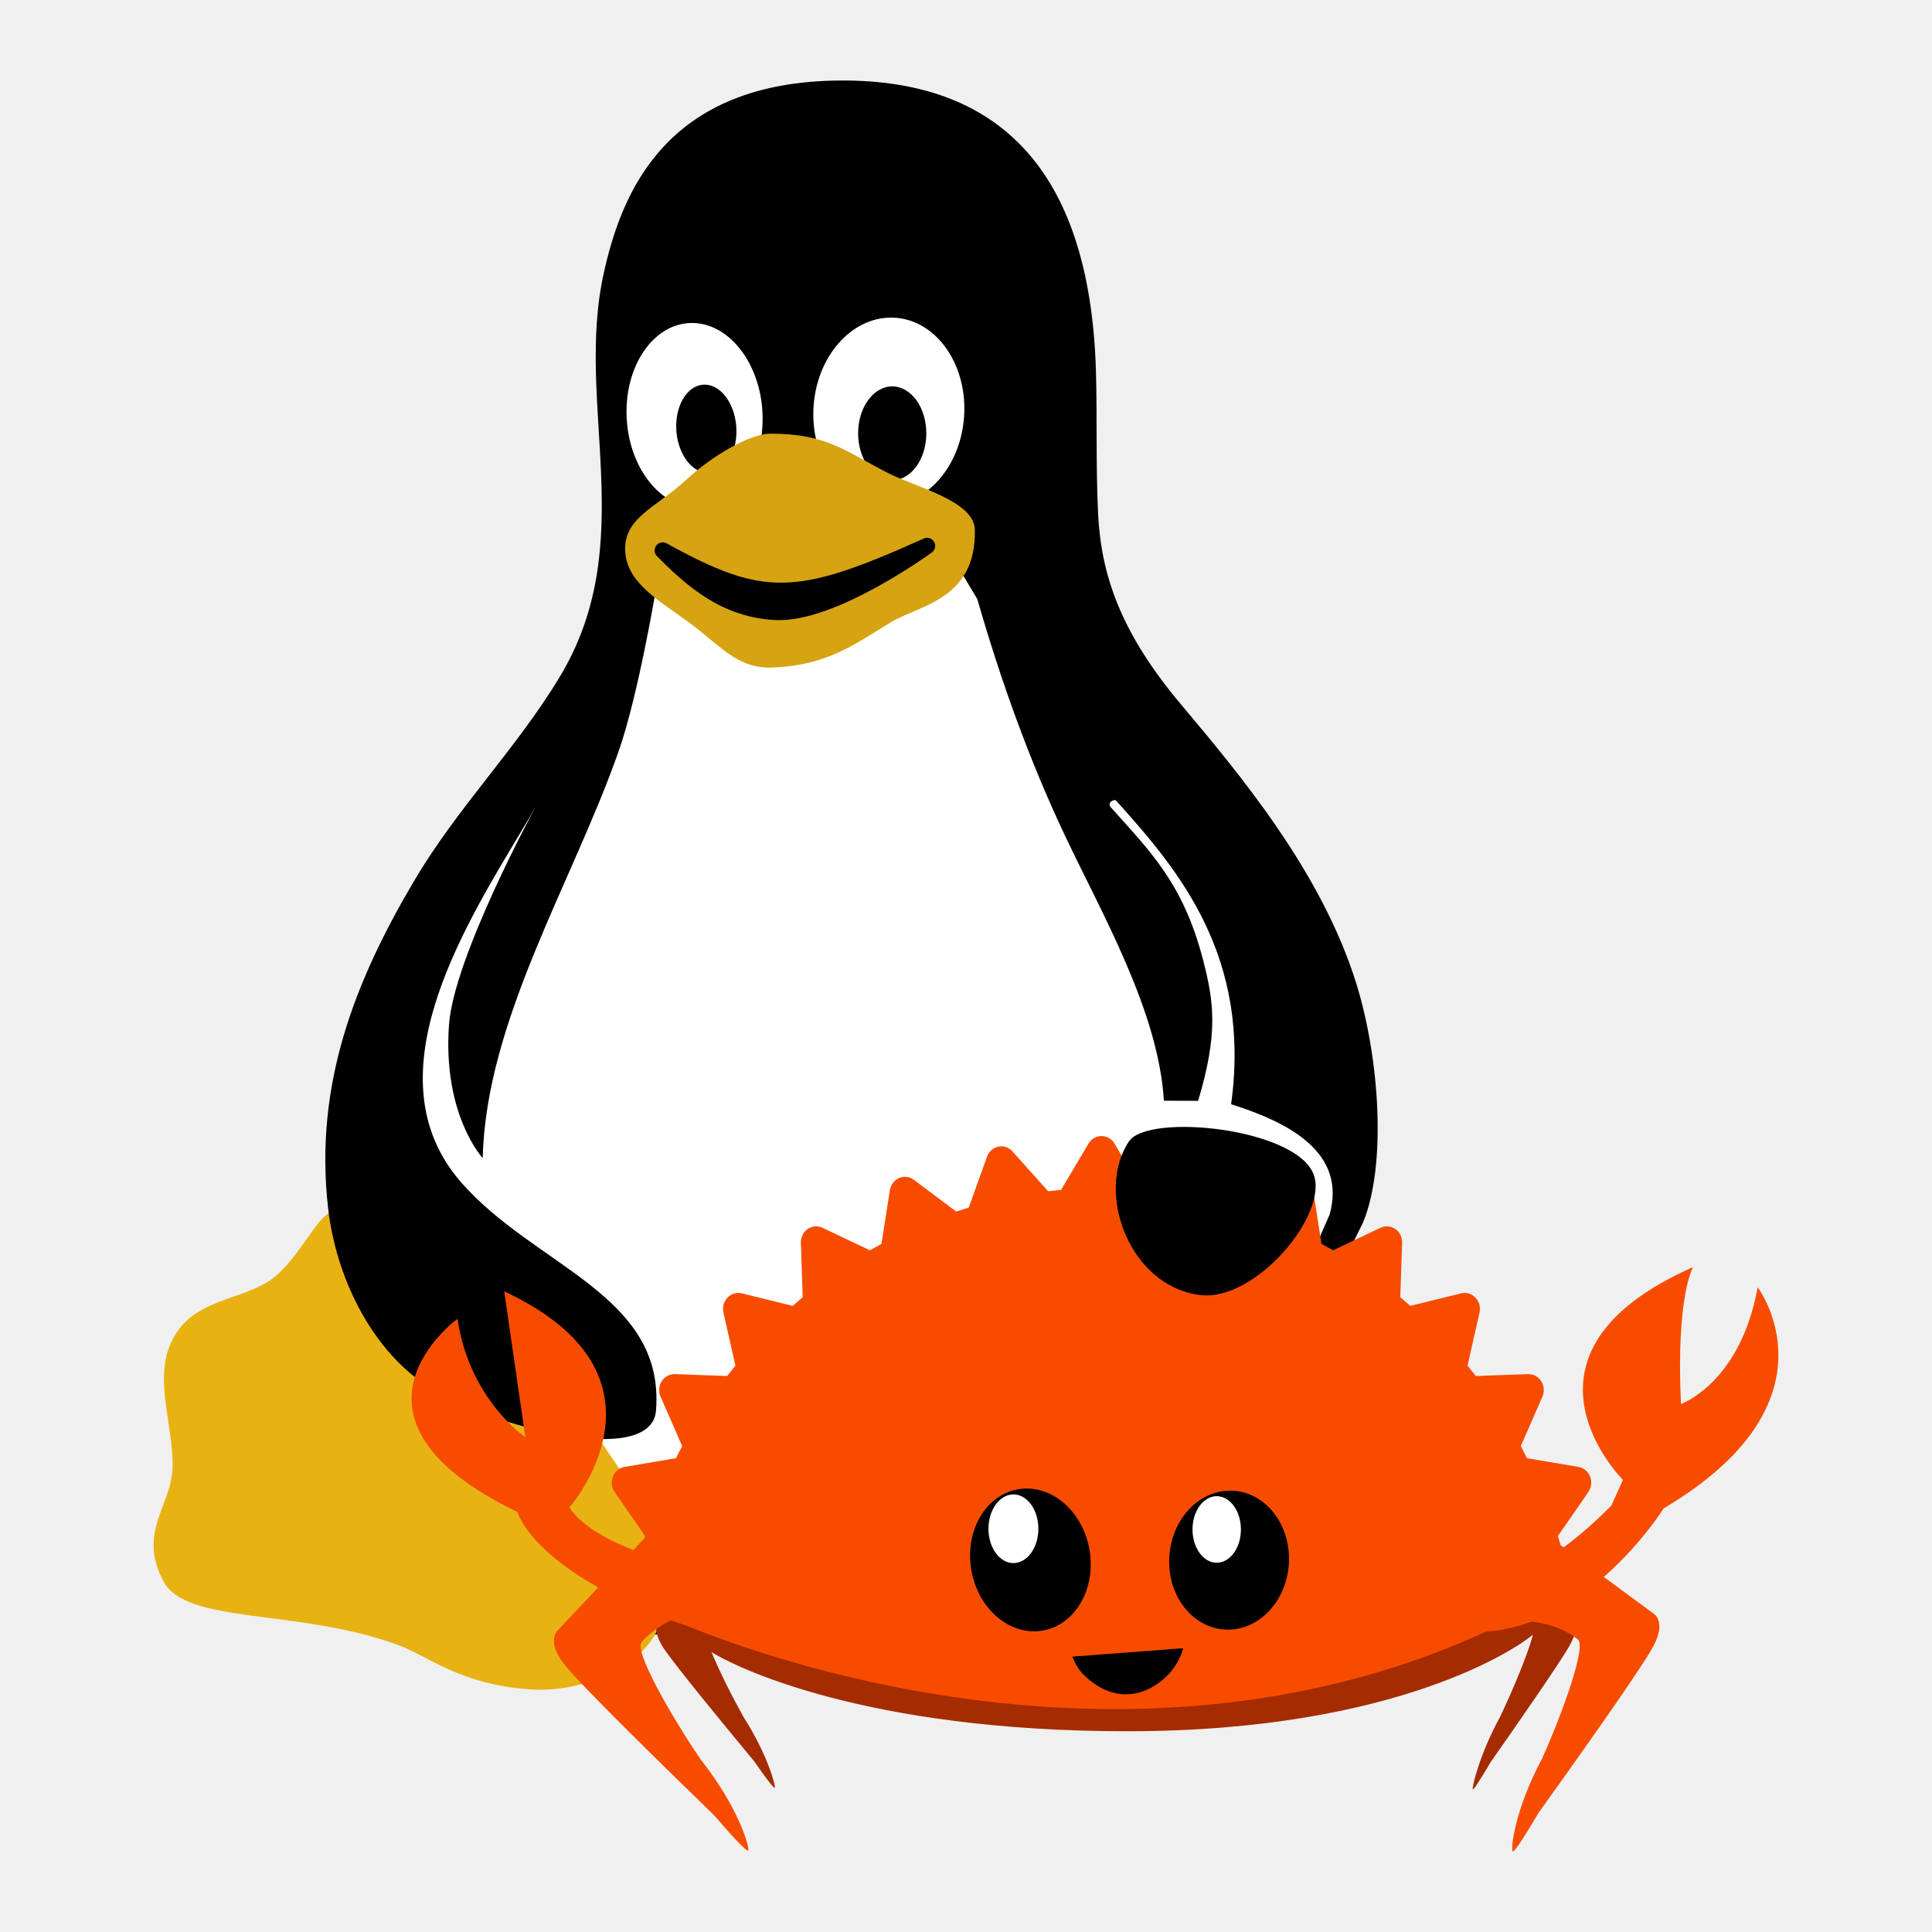
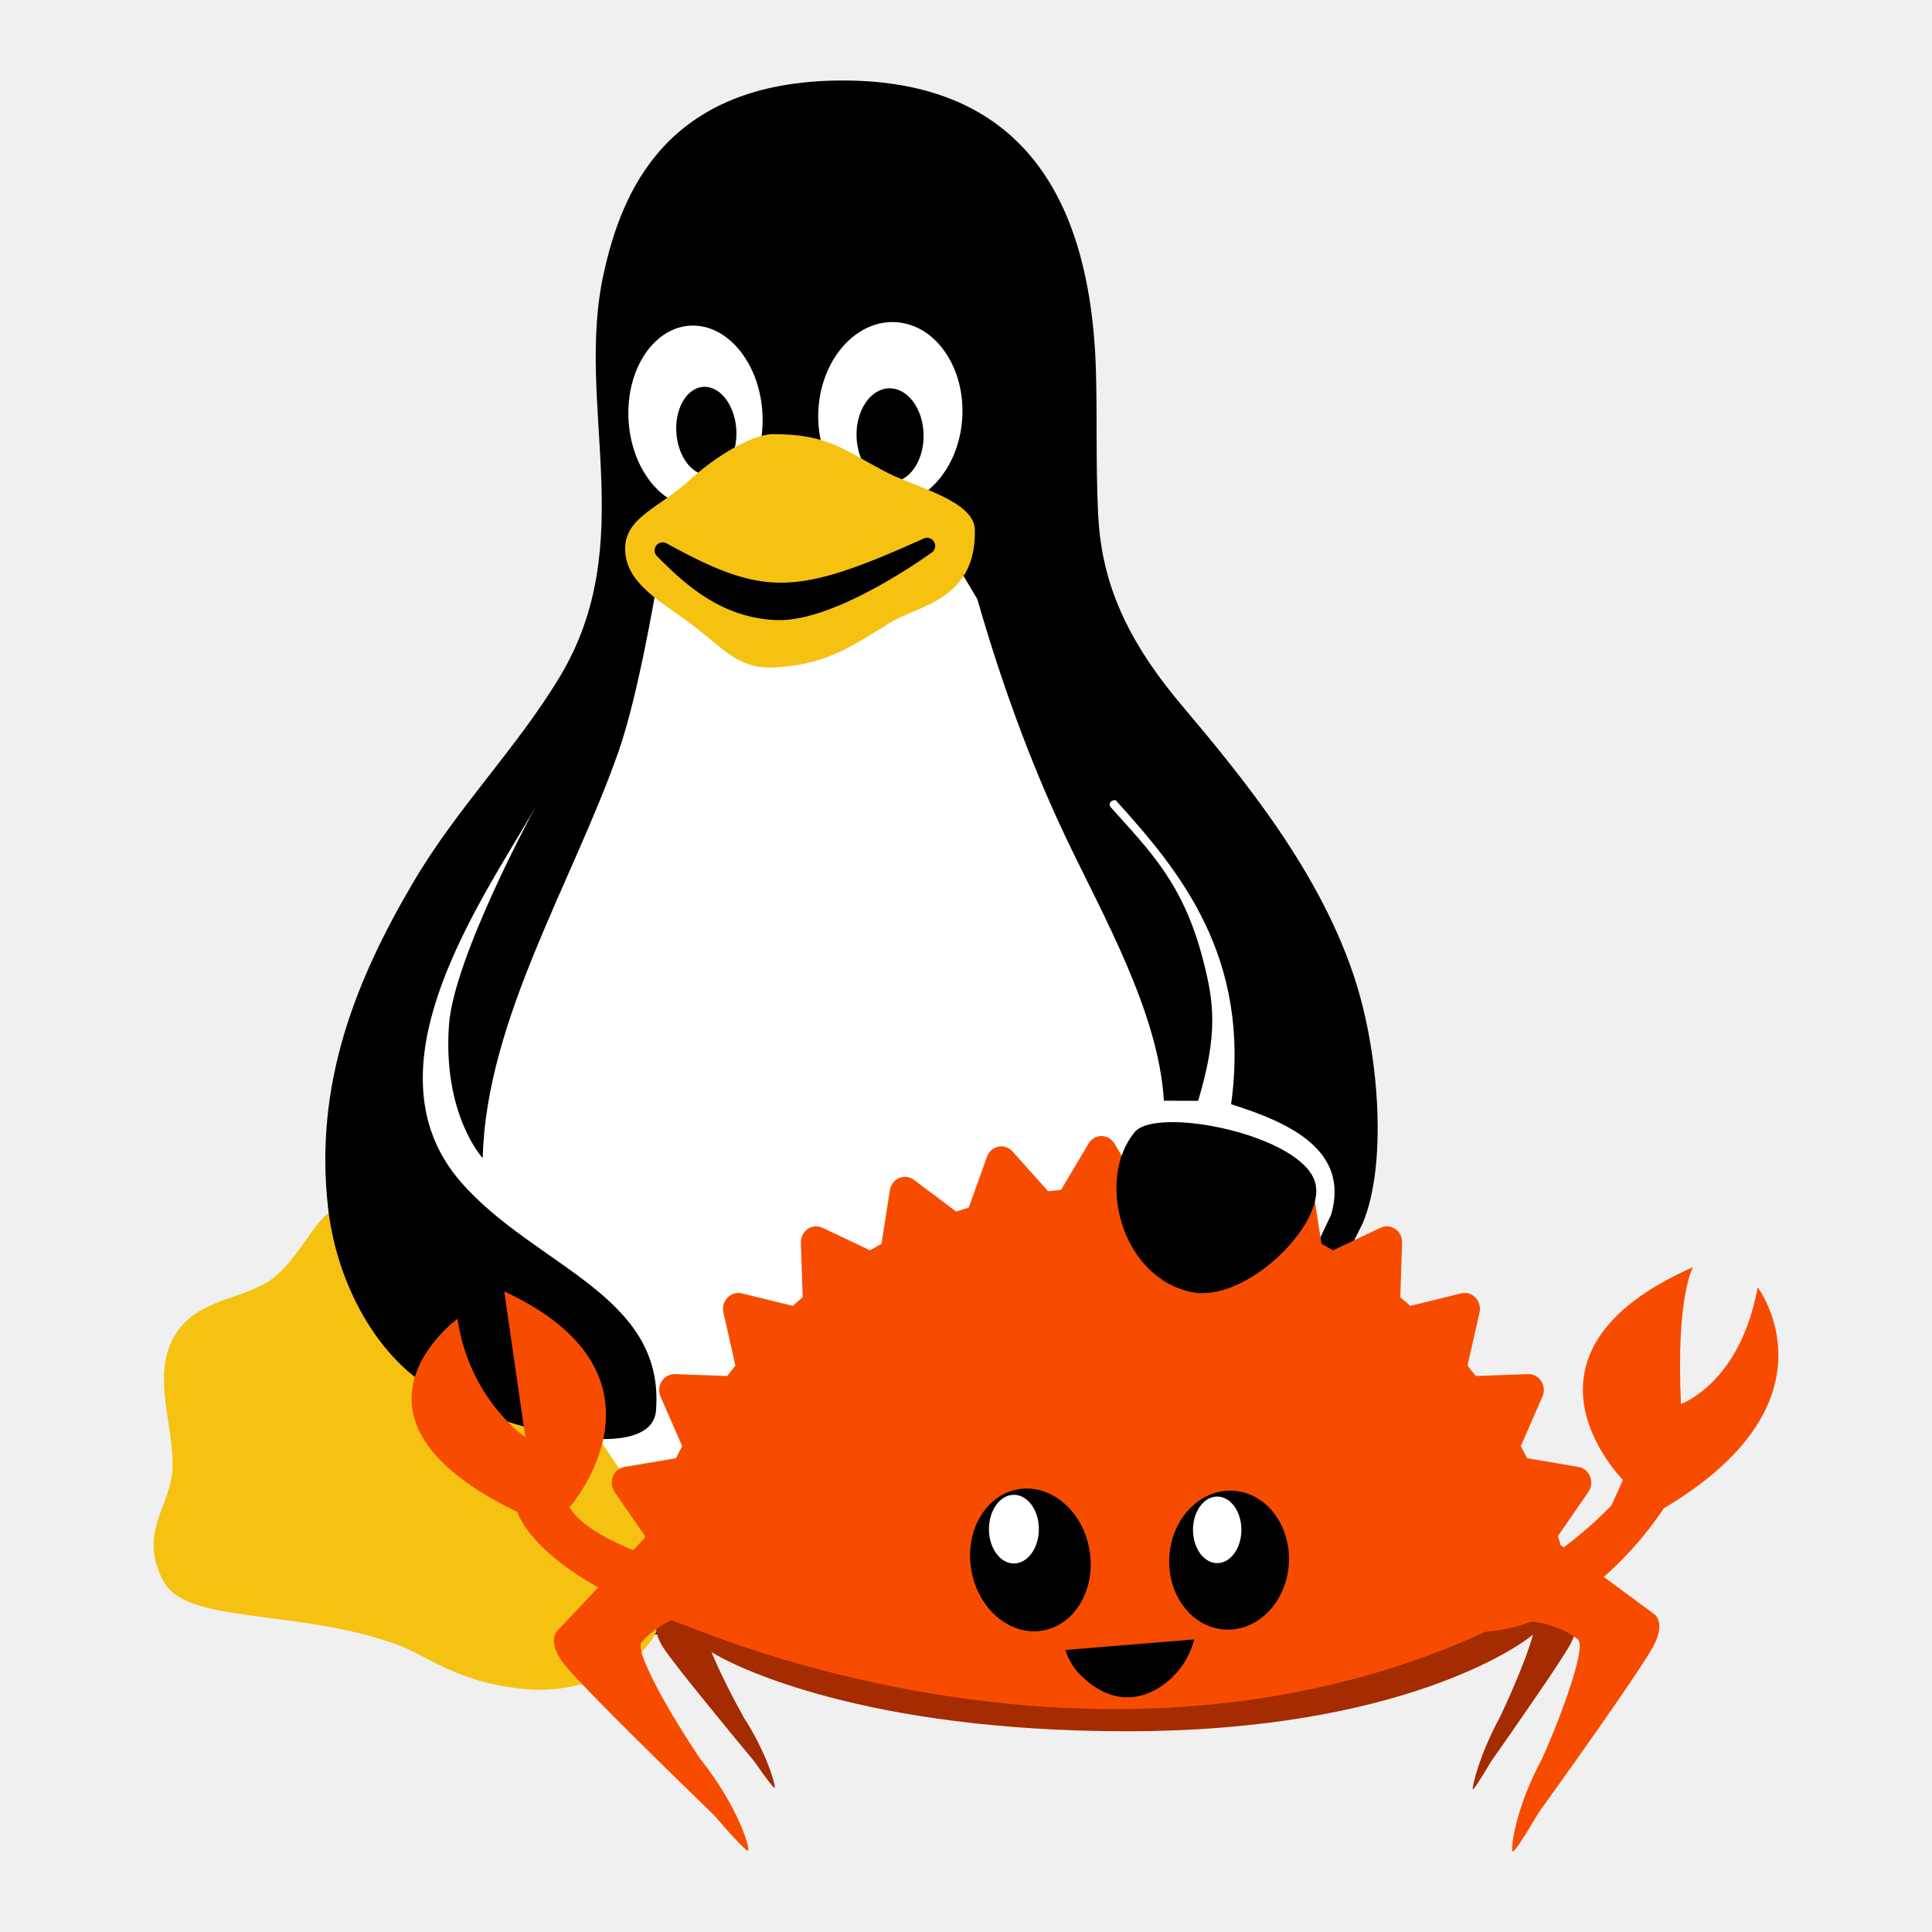
<svg xmlns="http://www.w3.org/2000/svg" width="24" height="24" viewBox="0 0 24 24" version="1.1" xml:space="preserve" style="clip-rule:evenodd;fill-rule:evenodd;stroke-linejoin:round;stroke-miterlimit:1.414" id="svg262">
  <defs id="defs266" />
  <g id="g5775" transform="matrix(0.02043026,0,0,0.02043026,-22.98148,-2.495614)">
    <path style="opacity:1;fill:#000000;fill-opacity:1;stroke:none;stroke-width:1px;stroke-linecap:butt;stroke-linejoin:miter;stroke-opacity:1" d="m 1510.703,1118.867 c 0,0 79.794,-19.055 119.938,-17.967 39.59,1.073 144.023,16.454 154.728,11.678 l -9.166,-110.615 c 0,0 -84.937,57.996 -143.393,61.869 -85.2,5.646 -140.098,-49.559 -140.098,-49.559 z" id="path5126" />
    <path style="fill:#ffffff;fill-opacity:1;stroke:none;stroke-width:1px;stroke-linecap:butt;stroke-linejoin:miter;stroke-opacity:1" d="m 1554.591,1088.155 -185.024,-180.13 -6.745,-169.833 101.834,-164.888 49.63,-124.119 215.204,-7.303 71.434,127.196 103.624,150.846 42.885,118.037 -27.71,105.215 -154.779,124.186 z" id="path5128" />
-     <path style="opacity:1;fill:#e8b212;fill-opacity:1;stroke:none;stroke-width:1px;stroke-linecap:butt;stroke-linejoin:miter;stroke-opacity:1" d="m 1224.223,1083.592 c -15.79,-29.791 4.759,-45.78 5.545,-68.635 0.876,-25.475 -11.418,-52.862 -1.018,-76.134 11.736,-26.26 39.398,-25.26 58.744,-37.146 15.189,-9.332 26.23,-32.338 35.141,-40.314 34.998,-31.329 130.739,81.147 171.775,143.443 20.191,30.651 48.931,60.912 31.48,105.516 -10.617,27.138 -49.127,41.063 -78.201,39.082 -43.381,-2.955 -62.513,-20.315 -80.588,-26.963 -61.201,-22.508 -128.78,-12.246 -142.879,-38.848 z" id="path4572" />
-     <path style="opacity:1;fill:#000000;fill-opacity:1;stroke:none;stroke-width:1px;stroke-linecap:butt;stroke-linejoin:miter;stroke-opacity:1" d="m 1636.343,171.102 c 93.999,-0.36 151.075,52.332 154.888,176.115 0.827,26.834 -0.101,58.318 1.336,87.43 1.857,37.626 14.075,72.559 50.125,115.477 36.05,42.918 85.744,102.081 106.918,170.219 13.899,44.726 18.637,109.763 3.994,145.271 l -13.617,27.392 -19.929,-2.124 13.279,-30.24 c 10.454,-37.748 -24.784,-56.027 -59.902,-67.074 12.296,-89.521 -31.403,-141.833 -69.074,-183.633 -37.658,-41.785 -94.764,-139.63 -94.764,-139.63 l -185.783,9.62 c 0,0 -53.9,100.929 -82.689,148.875 -36.26,60.389 -90.45,149.158 -36.242,211.805 44.751,51.717 124.566,68.491 118.858,139.299 -2.812,34.876 -100.994,10.367 -140.074,-15.715 -33.921,-22.639 -54.551,-66.532 -59.246,-107.043 -8.83,-76.189 17.032,-139.593 51.911,-198.817 26.686,-45.312 62.394,-80.699 88.816,-124.488 49.275,-81.665 8.972,-165.598 26.907,-245.942 10.68,-47.845 37.087,-116.384 144.29,-116.795 z" id="path3773" />
-     <ellipse style="clip-rule:evenodd;fill:#ffffff;fill-opacity:1;fill-rule:evenodd;stroke:none;stroke-width:8.21;stroke-linecap:round;stroke-linejoin:round;stroke-miterlimit:1.414;stroke-dasharray:none;stroke-opacity:1;paint-order:stroke fill markers;stop-color:#000000" id="path3523" cx="1689.162" cy="233.037" rx="45.87" ry="57.08" transform="matrix(0.9965611,0.08286121,-0.07739753,0.9970003,0,0)" />
-     <ellipse style="clip-rule:evenodd;opacity:1;fill:#ffffff;fill-opacity:1;fill-rule:evenodd;stroke:none;stroke-width:7.728;stroke-linecap:round;stroke-linejoin:round;stroke-miterlimit:1.414;stroke-dasharray:none;stroke-opacity:1;paint-order:stroke fill markers;stop-color:#000000" id="path3523-2" cx="1532.368" cy="402.228" rx="41.335" ry="56.13" transform="matrix(0.9998411,-0.01782348,0.03746949,0.9992978,0,0)" />
-     <g transform="translate(1688.111,385.6125)" id="g243-7" style="clip-rule:evenodd;fill:#000000;fill-opacity:1;fill-rule:evenodd;stroke-linejoin:round;stroke-miterlimit:1.414">
+     <path style="opacity:1;fill:#f5c211;fill-opacity:1;stroke:none;stroke-width:1px;stroke-linecap:butt;stroke-linejoin:miter;stroke-opacity:1" d="m 1224.223,1083.592 c -15.79,-29.791 4.759,-45.78 5.545,-68.635 0.876,-25.475 -11.418,-52.862 -1.018,-76.134 11.736,-26.26 39.398,-25.26 58.744,-37.146 15.189,-9.332 26.23,-32.338 35.141,-40.314 34.998,-31.329 130.739,81.147 171.775,143.443 20.191,30.651 48.931,60.912 31.48,105.516 -10.617,27.138 -49.127,41.063 -78.201,39.082 -43.381,-2.955 -62.513,-20.315 -80.588,-26.963 -61.201,-22.508 -128.78,-12.246 -142.879,-38.848 z" id="path4572" />
+     <path style="opacity:1;fill:#000000;fill-opacity:1;stroke:none;stroke-width:1px;stroke-linecap:butt;stroke-linejoin:miter;stroke-opacity:1" d="m 1636.343,171.102 c 93.999,-0.36 151.075,52.332 154.888,176.115 0.827,26.834 -0.101,58.318 1.336,87.43 1.857,37.626 14.075,72.559 50.125,115.477 36.05,42.918 85.744,102.081 106.918,170.219 13.899,44.726 18.637,109.763 3.994,145.271 l -13.617,27.392 -19.929,-2.124 14.221,-30.24 c 11.358,-39.31 -25.725,-56.027 -60.844,-67.074 12.296,-89.521 -31.403,-141.833 -69.074,-183.633 -37.658,-41.785 -94.764,-139.63 -94.764,-139.63 l -185.783,9.62 c 0,0 -53.9,100.929 -82.689,148.875 -36.26,60.389 -90.45,149.158 -36.242,211.805 44.751,51.717 124.566,68.491 118.858,139.299 -2.812,34.876 -100.994,10.367 -140.074,-15.715 -33.921,-22.639 -54.551,-66.532 -59.246,-107.043 -8.83,-76.189 17.032,-139.593 51.911,-198.817 26.686,-45.312 62.394,-80.699 88.816,-124.488 49.275,-81.665 8.972,-165.598 26.907,-245.942 10.68,-47.845 37.087,-116.384 144.29,-116.795 z" id="path3773" />
+     <ellipse style="clip-rule:evenodd;fill:#ffffff;fill-opacity:1;fill-rule:evenodd;stroke:none;stroke-width:7.927;stroke-linecap:round;stroke-linejoin:round;stroke-miterlimit:1.414;stroke-dasharray:none;stroke-opacity:1;paint-order:stroke fill markers;stop-color:#000000" id="path3523" cx="1689.816" cy="231.213" rx="43.812" ry="55.715" transform="matrix(0.9964073,0.08469029,-0.07572403,0.9971288,0,0)" />
+     <ellipse style="clip-rule:evenodd;opacity:1;fill:#ffffff;fill-opacity:1;fill-rule:evenodd;stroke:none;stroke-width:7.621;stroke-linecap:round;stroke-linejoin:round;stroke-miterlimit:1.414;stroke-dasharray:none;stroke-opacity:1;paint-order:stroke fill markers;stop-color:#000000" id="path3523-2" cx="1532.886" cy="403.014" rx="40.778" ry="55.335" transform="matrix(0.9998414,-0.01781112,0.03749547,0.9992968,0,0)" />
+     <g transform="matrix(0.9836697,-0.01428851,0.01693863,1.001491,1686.461,386.5115)" id="g243-7" style="clip-rule:evenodd;fill:#000000;fill-opacity:1;fill-rule:evenodd;stroke-linejoin:round;stroke-miterlimit:1.414">
      <path d="m 0,0.004 c 0,15.746 -9.282,28.514 -20.732,28.514 -11.448,0 -20.73,-12.768 -20.73,-28.514 0,-15.75 9.282,-28.518 20.73,-28.518 C -9.282,-28.514 0,-15.746 0,0.004" style="fill:#000000;fill-opacity:1;fill-rule:nonzero" id="path241-5" />
    </g>
-     <g transform="matrix(0.8771045,-0.08078757,0.07653393,0.9391969,1572.528,381.1765)" id="g243-7-5" style="clip-rule:evenodd;opacity:1;fill:#000000;fill-opacity:1;fill-rule:evenodd;stroke-linejoin:round;stroke-miterlimit:1.414">
+     <g transform="matrix(0.8771045,-0.08078757,0.07653393,0.9391969,1572.528,382.5018)" id="g243-7-5" style="clip-rule:evenodd;opacity:1;fill:#000000;fill-opacity:1;fill-rule:evenodd;stroke-linejoin:round;stroke-miterlimit:1.414">
      <path d="m 0,0.004 c 0,15.746 -9.282,28.514 -20.732,28.514 -11.448,0 -20.73,-12.768 -20.73,-28.514 0,-15.75 9.282,-28.518 20.73,-28.518 C -9.282,-28.514 0,-15.746 0,0.004" style="opacity:1;fill:#000000;fill-opacity:1;fill-rule:nonzero" id="path241-5-6" />
    </g>
    <g id="Layer-1" transform="matrix(0.7097916,0,0,0.7097916,1365.818,751.0358)" style="opacity:1">
      <g transform="translate(1009.4,506.362)" id="g227">
        <path d="m 0,-7.203 -12.072,-25.006 c 0.063,-0.947 0.111,-1.898 0.111,-2.853 0,-28.346 -29.478,-54.471 -79.069,-75.389 v 17.393 c -4.836,-1.919 -9.871,-3.787 -15.117,-5.593 v -8.108 c -70.874,-25.56 -176.383,-41.778 -294.241,-41.778 -102.973,0 -196.529,12.38 -265.791,32.554 v 28.246 h -0.002 v -34.188 c -70.96,22.55 -114.954,53.877 -114.954,88.515 0,5.46 1.101,10.838 3.217,16.113 l -7.228,12.867 c 0,0 -5.792,7.512 4.406,23.362 8.994,13.977 54.048,68.685 77.827,97.335 10.214,14.687 17.141,23.734 17.746,22.859 0.955,-1.386 -6.351,-28.961 -26.635,-60.423 -9.466,-16.895 -20.768,-39.283 -27.554,-55.819 18.942,11.99 130.23,68.029 357.232,67.801 231.994,-0.232 335.115,-72.851 346.433,-82.737 -3.955,15.889 -17.468,48.033 -28.245,70.638 -17.706,32.331 -24.12,60.478 -23.296,61.87 0.524,0.878 6.565,-8.441 15.476,-23.543 C -51.025,87.37 -11.739,30.974 -3.889,16.608 5.007,0.323 0,-7.203 0,-7.203" style="fill:#a52b00;fill-rule:nonzero" id="path225" />
      </g>
      <g transform="translate(1076.753,291.912)" id="g231">
        <path d="m 0,204.135 -79.343,-58.446 c -0.745,-2.6 -1.49,-5.201 -2.26,-7.781 l 26.062,-37.754 c 2.66,-3.84 3.196,-8.832 1.469,-13.211 -1.731,-4.358 -5.515,-7.482 -9.99,-8.247 l -44.066,-7.479 c -1.709,-3.485 -3.498,-6.916 -5.294,-10.319 L -94.907,18.51 c 1.903,-4.317 1.505,-9.335 -1.022,-13.254 -2.517,-3.937 -6.786,-6.237 -11.338,-6.058 l -44.724,1.625 c -2.315,-3.016 -4.667,-6.003 -7.067,-8.937 l 10.278,-45.432 c 1.042,-4.612 -0.274,-9.443 -3.487,-12.794 -3.195,-3.339 -7.838,-4.722 -12.253,-3.639 l -43.562,10.709 c -2.82,-2.493 -5.688,-4.953 -8.588,-7.365 l 1.567,-46.641 c 0.168,-4.721 -2.033,-9.208 -5.812,-11.829 -3.777,-2.636 -8.57,-3.032 -12.701,-1.074 l -40.638,19.321 c -3.273,-1.878 -6.565,-3.737 -9.892,-5.537 l -7.181,-45.961 c -0.729,-4.656 -3.724,-8.612 -7.919,-10.418 -4.185,-1.817 -8.976,-1.228 -12.648,1.536 l -36.232,27.185 c -3.569,-1.185 -7.153,-2.32 -10.779,-3.407 l -15.617,-43.585 c -1.588,-4.443 -5.25,-7.706 -9.716,-8.624 -4.45,-0.909 -9.028,0.632 -12.114,4.08 l -30.499,34.119 c -3.685,-0.423 -7.377,-0.81 -11.076,-1.131 l -23.549,-39.676 c -2.384,-4.018 -6.597,-6.464 -11.139,-6.464 -4.529,0 -8.75,2.446 -11.118,6.464 l -23.555,39.676 c -3.701,0.321 -7.408,0.708 -11.088,1.131 l -30.499,-34.119 c -3.09,-3.448 -7.684,-4.989 -12.122,-4.08 -4.46,0.93 -8.128,4.181 -9.707,8.624 l -15.629,43.585 c -3.621,1.087 -7.205,2.23 -10.78,3.407 l -36.22,-27.185 c -3.683,-2.774 -8.478,-3.361 -12.668,-1.536 -4.181,1.806 -7.188,5.762 -7.913,10.418 l -7.186,45.961 c -3.322,1.8 -6.614,3.649 -9.895,5.537 l -40.634,-19.321 c -4.127,-1.966 -8.945,-1.562 -12.704,1.074 -3.773,2.621 -5.98,7.108 -5.81,11.829 l 1.562,46.641 c -2.894,2.412 -5.756,4.872 -8.591,7.365 l -43.554,-10.709 c -4.423,-1.074 -9.062,0.3 -12.265,3.639 -3.221,3.351 -4.526,8.182 -3.491,12.794 l 10.257,45.432 c -2.378,2.945 -4.733,5.921 -7.042,8.937 l -44.724,-1.625 c -4.513,-0.135 -8.821,2.121 -11.343,6.058 -2.527,3.919 -2.91,8.937 -1.029,13.254 l 18.528,42.388 c -1.799,3.403 -3.586,6.834 -5.309,10.319 l -44.063,7.479 c -4.479,0.754 -8.252,3.876 -9.994,8.247 -1.728,4.379 -1.167,9.371 1.474,13.211 l 26.066,37.754 c -0.201,0.667 -0.387,1.339 -0.587,2.008 l -73.696,78.285 c 0,0 -11.296,8.851 5.147,29.654 14.5,18.351 88.951,91.096 128.271,129.205 16.606,19.348 27.984,31.329 29.172,30.293 1.876,-1.645 -7.972,-36.847 -40.682,-78.149 -25.216,-37.056 -57.941,-94.049 -50.267,-100.618 0,0 8.729,-11.081 26.242,-19.057 0.641,0.512 -0.662,-0.507 0,0 0,0 369.595,170.491 712.429,2.884 39.164,-7.025 62.873,13.955 62.873,13.955 8.176,4.74 -12.996,63.344 -30.407,102.137 -23.679,44.05 -27.151,78.422 -25.144,79.614 1.268,0.757 9.883,-12.353 22.172,-33.217 C -67.814,332.649 -10.492,252.1 0,232.534 11.895,210.352 0,204.135 0,204.135" style="fill:#f74c00;fill-rule:nonzero" id="path229" />
      </g>
      <g transform="translate(917.896,244.679)" id="g235">
        <path d="m 0,232.466 c 0,0 53.179,-2.466 123.032,-73.462 l 9.898,-21.979 c 0,0 -108.417,-107.848 60.118,-182.291 0,0 -14.755,24.112 -10.426,117.272 0,0 50.815,-17.649 65.714,-99.94 0,0 74.12,97.724 -80.502,189.377 0,0 -72.54,116.289 -174.805,105.15 z" style="fill:#f74c00;fill-rule:nonzero" id="path233" />
      </g>
      <ellipse style="clip-rule:evenodd;opacity:1;fill:#000000;fill-opacity:1;fill-rule:evenodd;stroke:none;stroke-width:14.06;stroke-linecap:round;stroke-linejoin:round;stroke-miterlimit:1.414;stroke-dasharray:none;stroke-opacity:1;paint-order:stroke fill markers;stop-color:#000000" id="path5167-9" cx="750.393" cy="379.655" rx="51.301" ry="59.553" transform="matrix(0.9953477,0.09634795,-0.088173,0.9961052,0,0)" />
-       <g transform="translate(723.5594,424.1817)" id="g243">
+       <g transform="translate(723.9758,424.5123)" id="g243">
        <path d="m 0,0.004 c 0,15.746 -9.282,28.514 -20.732,28.514 -11.448,0 -20.73,-12.768 -20.73,-28.514 0,-15.75 9.282,-28.518 20.73,-28.518 C -9.282,-28.514 0,-15.746 0,0.004" style="fill:#ffffff;fill-rule:nonzero" id="path241" />
      </g>
      <ellipse style="opacity:1;fill:#000000;fill-opacity:1;stroke:none;stroke-width:14.286;stroke-linecap:round;stroke-linejoin:round;stroke-dasharray:none;stroke-opacity:1;paint-order:stroke fill markers;stop-color:#000000" id="path5167" cx="453.43" cy="542.044" rx="51.354" ry="61.421" transform="matrix(0.983132,-0.1828977,0.179768,0.983709,0,0)" />
-       <g transform="translate(550.0571,423.5799)" id="g251">
+       <g transform="translate(550.4735,423.9106)" id="g251">
        <path d="m 0,0.002 c 0,16.239 -9.572,29.409 -21.381,29.409 -11.804,0 -21.379,-13.17 -21.379,-29.409 0,-16.244 9.575,-29.411 21.379,-29.411 C -9.572,-29.409 0,-16.242 0,0.002" style="fill:#ffffff;fill-rule:nonzero" id="path249" />
      </g>
-       <g transform="matrix(1.174162,0,0,1.109449,579.2454,577.7959)" id="g5354">
+       <g transform="matrix(1.366518,0,0,1.393765,573.1204,583.5475)" id="g5354">
        <path d="m 0,-40.271 80.796,-6.484 c 0,0 -2.738,13.006 -13.279,22.769 0,0 -27.79,30.47 -59.673,-2.533 0,0 -5.217,-5.629 -7.844,-13.752" style="fill-rule:nonzero" id="path5352" />
      </g>
      <g transform="matrix(1.162771,0,0,1.109449,580.1658,577.7959)" id="g255">
            
        </g>
      <g transform="translate(269.796,270.778)" id="g259">
        <path d="m 0,190.741 c -0.667,0 -1.321,0.049 -1.973,0.101 -26.234,-5.971 -99.973,-25.185 -119.464,-56.363 0,0 99.227,-112.872 -55.86,-185.019 l 18.057,124.878 c 0,0 -47.809,-31.949 -58.126,-101.346 0,0 -116.423,84.494 51.384,165.474 0,0 15.22,57.187 161.349,102.815 l 0.107,-0.435 c 1.471,0.272 2.977,0.435 4.526,0.435 13.808,0 25.003,-11.312 25.003,-25.271 0,-13.956 -11.195,-25.269 -25.003,-25.269" style="fill:#f74c00;fill-rule:nonzero" id="path257" />
      </g>
    </g>
-     <path style="opacity:1;fill:#000000;fill-opacity:1;stroke:none;stroke-width:1px;stroke-linecap:butt;stroke-linejoin:miter;stroke-opacity:1" d="m 1854.533,909.558 c -43.314,-5.405 -63.772,-62.924 -43.159,-93.458 11.682,-17.305 101.978,-8.09 112.302,20.315 8.859,24.372 -35.475,77.344 -69.143,73.143 z" id="path3777" />
+     <path style="opacity:1;fill:#000000;fill-opacity:1;stroke:none;stroke-width:1px;stroke-linecap:butt;stroke-linejoin:miter;stroke-opacity:1" d="m 1848.819,907.685 c -42.6,-9.513 -57.476,-68.722 -34.044,-97.15 13.28,-16.112 102.285,1.678 109.852,30.939 6.492,25.106 -42.693,73.606 -75.807,66.212 z" id="path3777" />
    <path style="opacity:1;fill:#000000;fill-opacity:1;stroke:none;stroke-width:1px;stroke-linecap:butt;stroke-linejoin:miter;stroke-opacity:1" d="m 1418.39,826.359 c 1.926,-83.905 55.159,-168.637 82.806,-247.924 11.864,-34.024 22.616,-98.512 22.616,-98.512 l -87.981,121.707 13.986,12.41 c 0,0 -48.951,90.1 -51.932,131.162 -3.978,54.796 20.503,81.156 20.503,81.156 z" id="path3842" />
-     <path style="opacity:1;fill:#d6a312;fill-opacity:1;stroke:none;stroke-width:1px;stroke-linecap:butt;stroke-linejoin:miter;stroke-opacity:1" d="m 1504.977,455.725 c 0.016,-19.203 19.399,-25.307 37.575,-42.202 15.37,-14.286 38.415,-27.727 50.889,-27.691 34.181,0.101 44.631,10.245 71.405,23.956 16.808,8.607 52.435,16.9 52.785,34.442 0.853,42.72 -33.84,45.778 -51.194,56.342 -22.696,13.815 -38.64,26.075 -71.65,27.447 -22.346,0.929 -31.847,-13.697 -53.002,-28.884 -18.419,-13.223 -36.825,-23.936 -36.809,-43.41 z" id="path1830" />
+     <path style="opacity:1;fill:#f5c211;fill-opacity:1;stroke:none;stroke-width:1px;stroke-linecap:butt;stroke-linejoin:miter;stroke-opacity:1" d="m 1504.977,455.725 c 0.016,-19.203 21.381,-25.052 39.558,-41.946 15.37,-14.286 38.126,-27.703 50.6,-27.667 34.181,0.101 42.937,9.966 69.711,23.676 16.808,8.607 52.435,16.9 52.785,34.442 0.853,42.72 -33.84,45.778 -51.194,56.342 -22.696,13.815 -38.64,26.075 -71.65,27.447 -22.346,0.929 -31.847,-13.697 -53.002,-28.884 -18.419,-13.223 -36.825,-23.936 -36.809,-43.41 z" id="path1830" />
    <path style="opacity:1;fill:#000000;fill-opacity:1;stroke:#000000;stroke-width:9.849;stroke-linecap:round;stroke-linejoin:round;stroke-dasharray:none;stroke-opacity:1" d="m 1527.828,456.851 c 17.618,17.796 38.02,35.943 68.819,37.406 34.711,1.648 91.934,-40.171 91.934,-40.171 -78.624,35.454 -99.92,36.34 -160.753,2.765 z" id="path3357" />
    <path style="opacity:1;fill:#000000;fill-opacity:1;stroke:none;stroke-width:1px;stroke-linecap:butt;stroke-linejoin:miter;stroke-opacity:1" d="m 1709.596,470.304 9.428,15.803 c 14.011,48.864 31.516,97.861 53.354,144.056 22.472,47.536 56.916,106.863 60.187,161.267 l 20.819,0.064 c 12.391,-41.217 9.492,-60.39 3.121,-85.223 -12.084,-47.107 -32.536,-66.68 -56.113,-93.141 -2.753,-3.09 1.962,-5.977 5.373,-3.592 z" id="path3844" />
  </g>
</svg>
